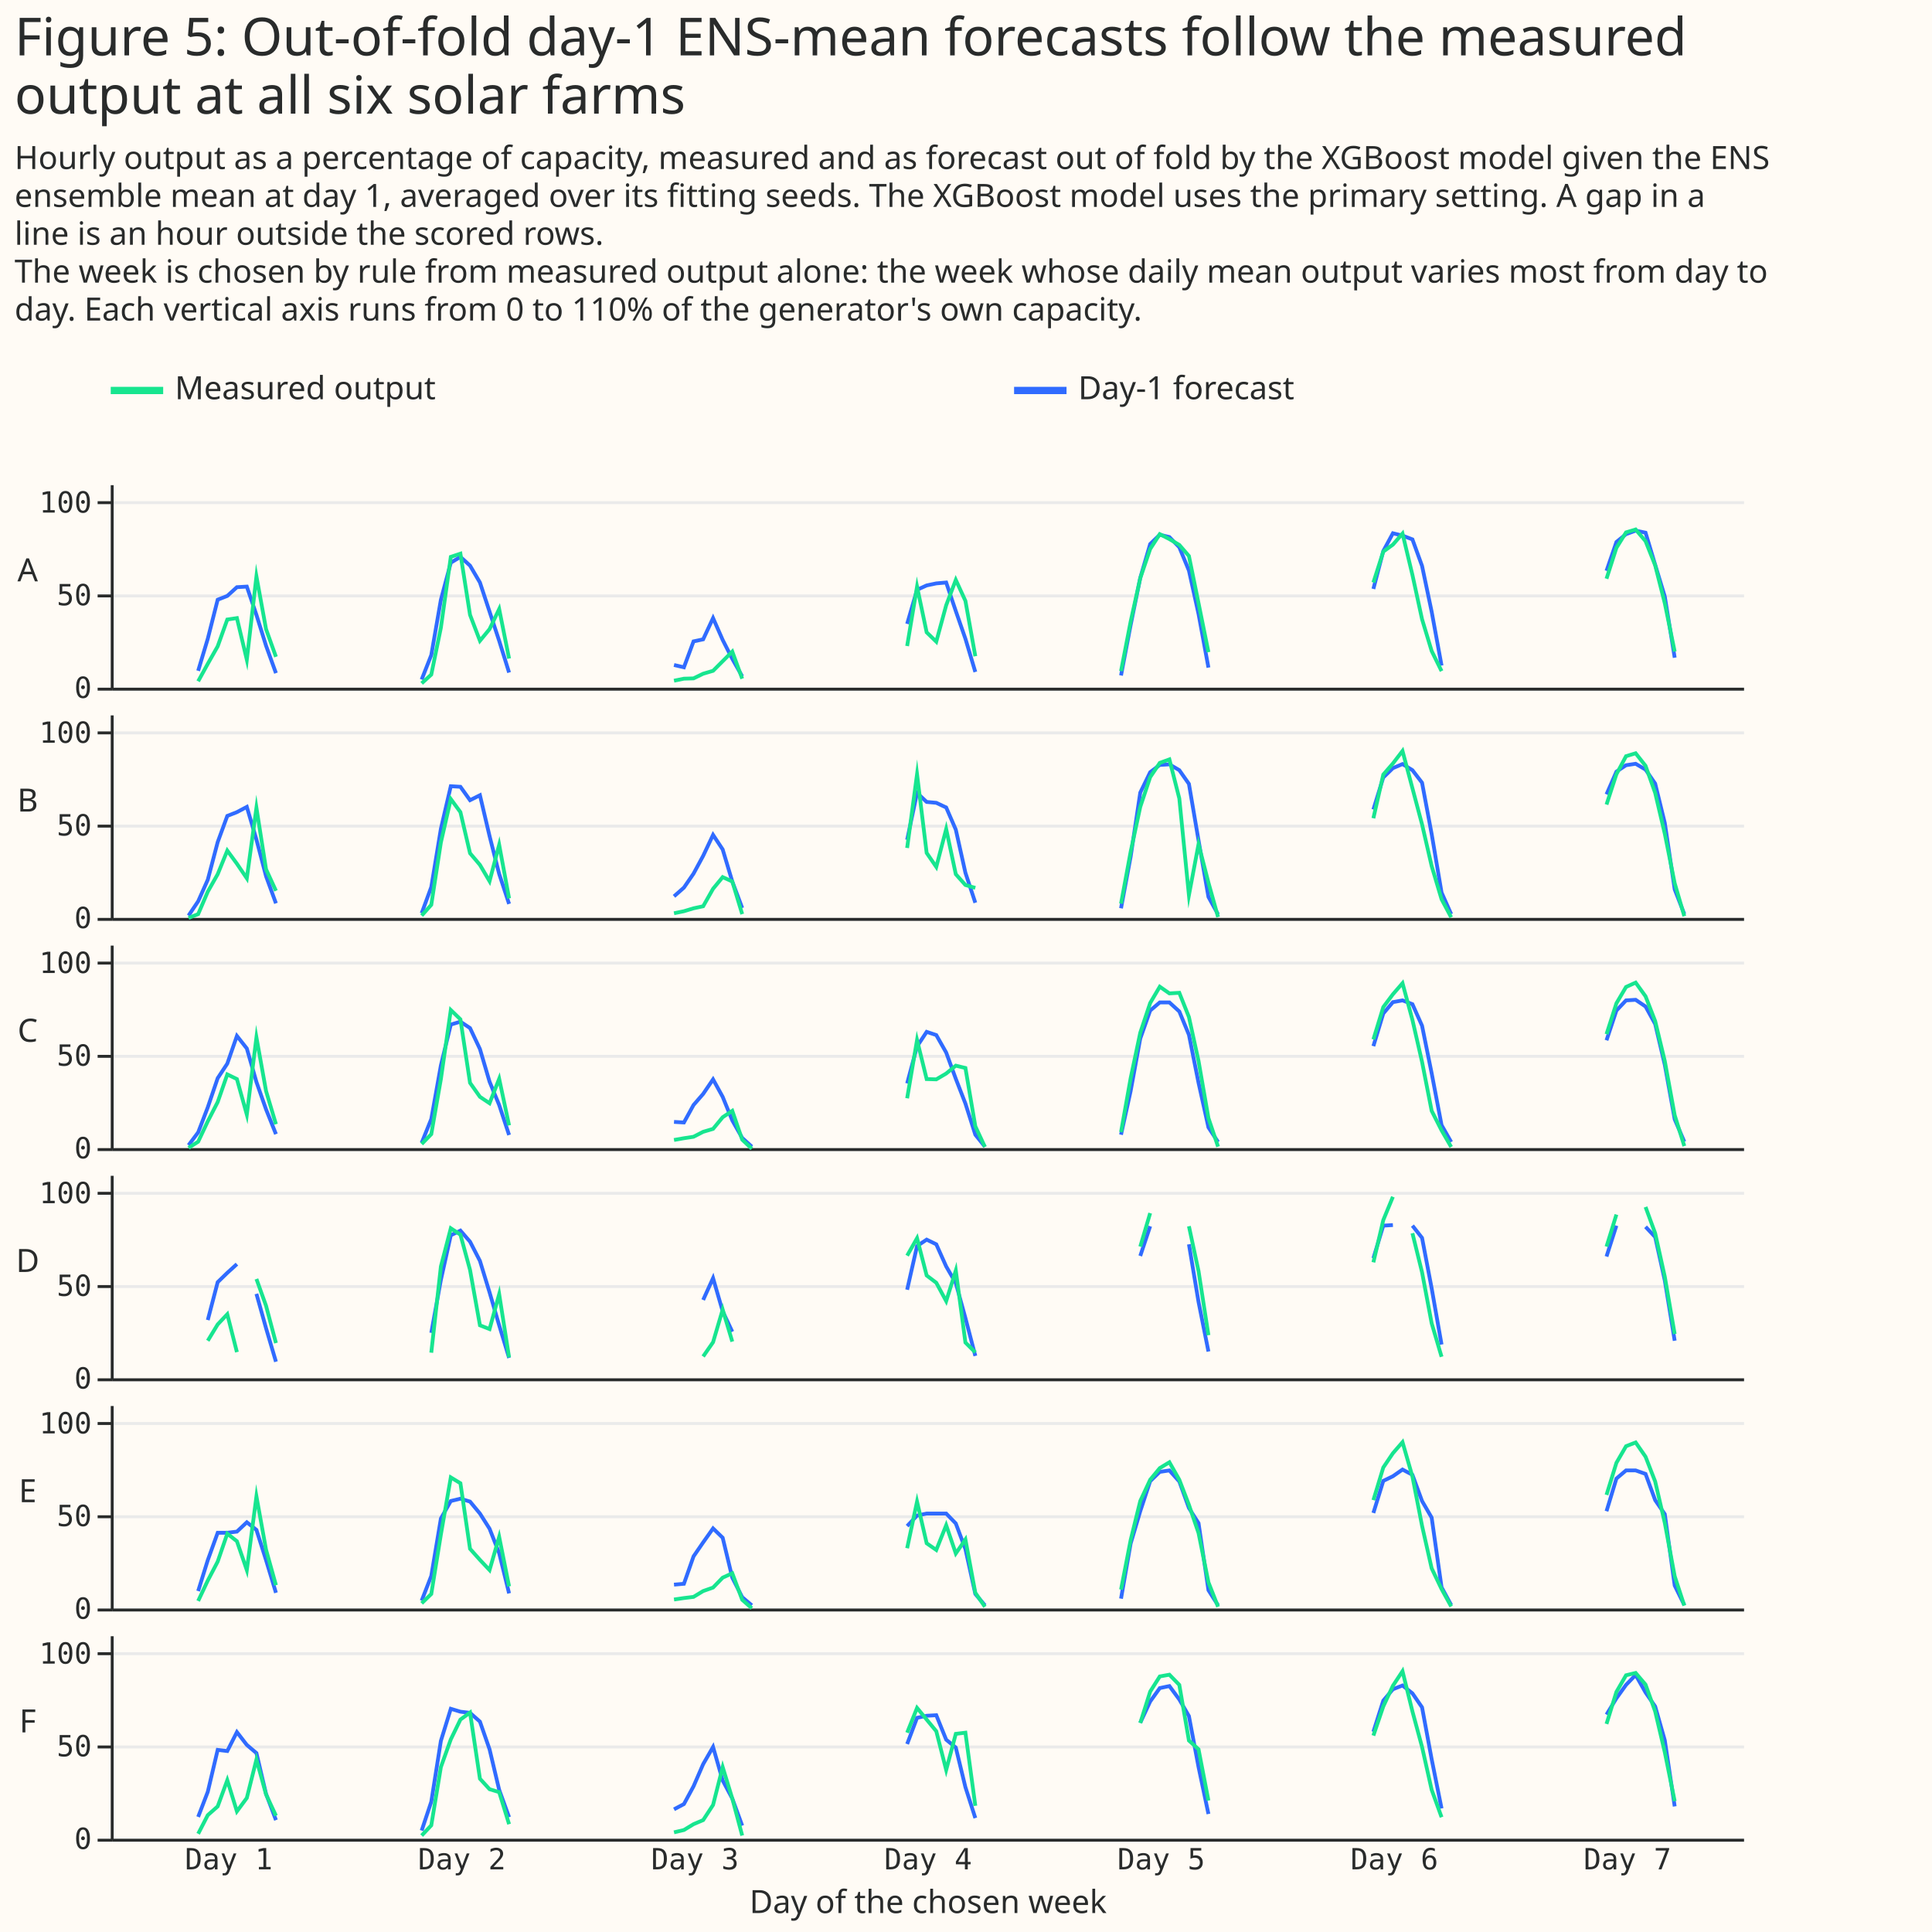
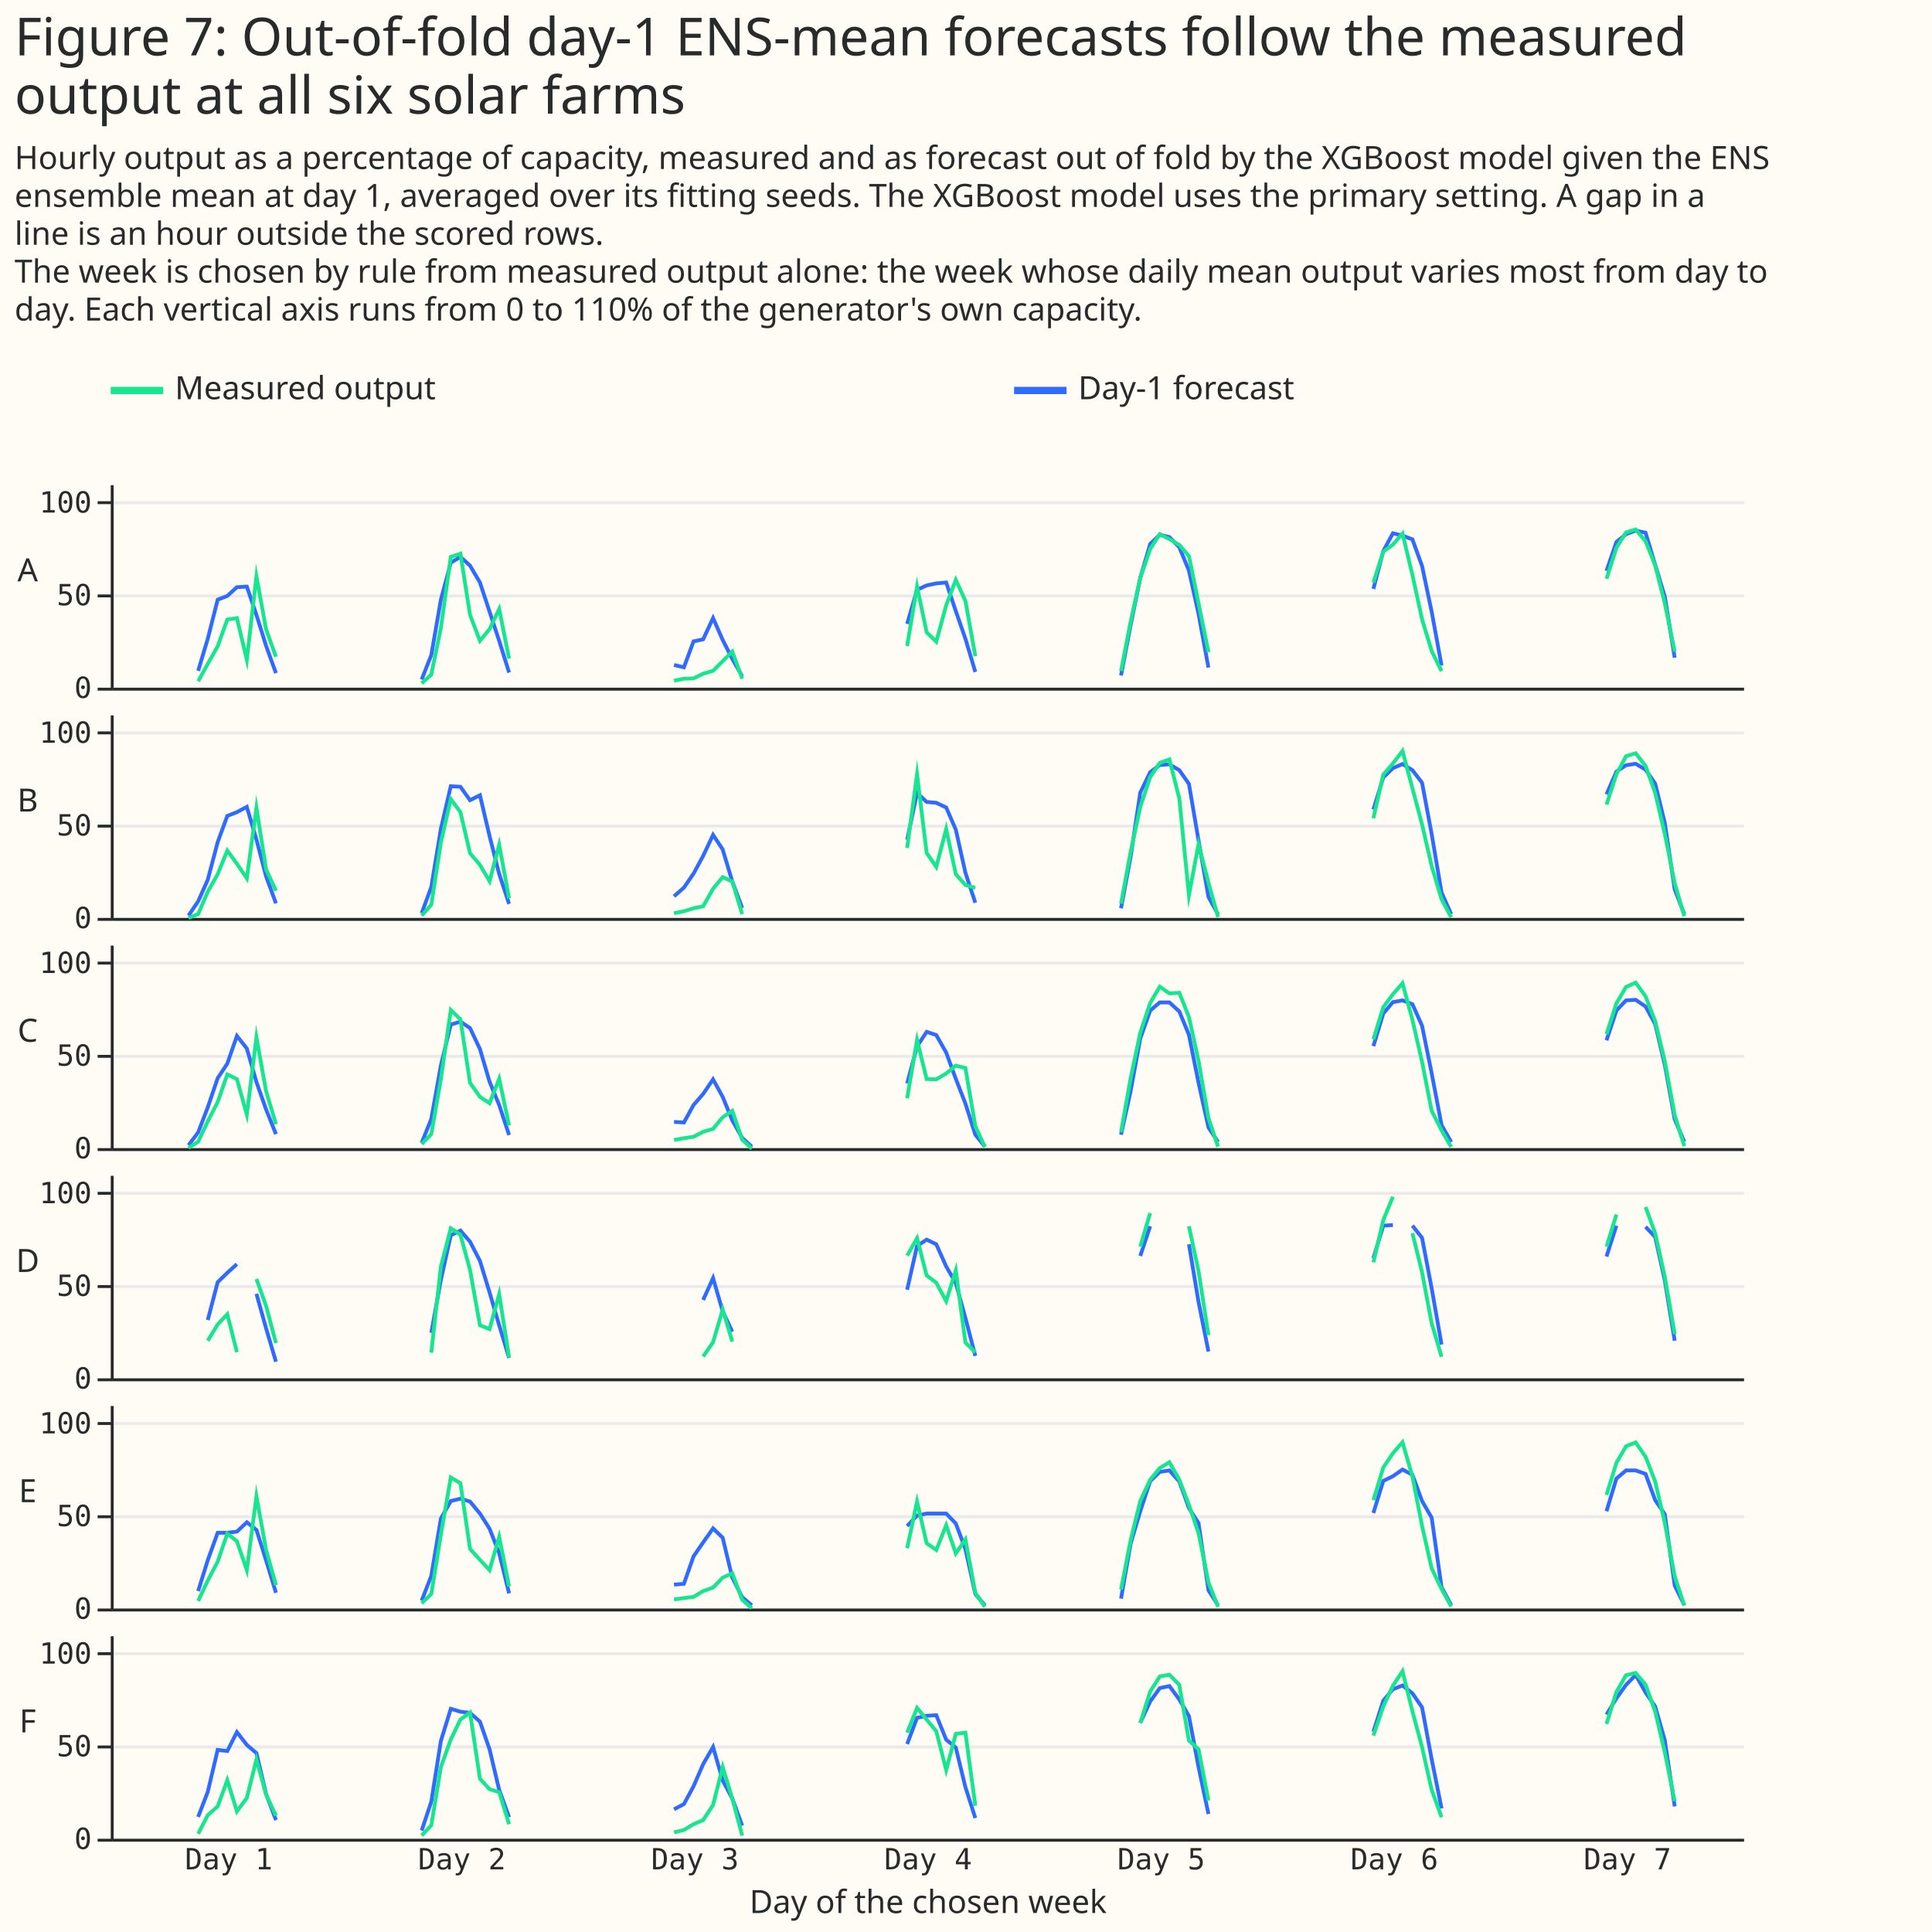
<svg xmlns="http://www.w3.org/2000/svg" width="663" height="663" class="marks" viewBox="0 0 663 663">
  <path fill="#fffbf5" d="M0 0h663v663H0z" />
  <g fill="none" stroke-miterlimit="10" aria-roledescription="group mark container" class="mark-group role-frame root">
    <g aria-roledescription="group mark container" class="mark-group role-scope concat_0_group">
      <path fill="#fffbf5" d="M38 126h620v16H38Z" aria-hidden="true" class="background" />
      <g stroke-dasharray="1,0" stroke-width="2.5" aria-hidden="true" class="mark-rule role-mark concat_0_layer_0_marks">
        <path stroke="#17e58f" d="M38 134h18" />
        <path stroke="#306bff" d="M348 134h18" />
      </g>
      <g fill="#292b2b" aria-roledescription="text mark container" class="mark-text role-mark concat_0_layer_1_marks" font-family="Matter XH, DM Sans, sans-serif" font-size="11">
        <text aria-label="x: 0; label: Measured output" aria-roledescription="text mark" transform="translate(60 137)">Measured output</text>
        <text aria-label="x: 310; label: Day-1 forecast" aria-roledescription="text mark" transform="translate(370 137)">Day-1 forecast</text>
      </g>
    </g>
    <g aria-roledescription="group mark container" class="mark-group role-scope concat_1_group">
      <g aria-roledescription="group mark container" class="mark-group role-scope concat_1_concat_0_group">
        <path fill="#fffbf5" d="M38 166h560v70H38Z" aria-hidden="true" class="background" />
        <g aria-hidden="true" class="mark-group role-axis">
          <path stroke="#eaeaea" d="M38.5 236.5h560m-560-32h560m-560-32h560" class="mark-rule role-axis-grid" pointer-events="none" />
        </g>
        <g aria-label="X-axis for a linear scale with values from 0 to 7" aria-roledescription="axis" class="mark-group role-axis">
          <path stroke="#292b2b" d="M38.5 236.5h560" class="mark-rule role-axis-domain" pointer-events="none" />
        </g>
        <g aria-label="Y-axis titled 'A' for a linear scale with values from 0 to 110" aria-roledescription="axis" class="mark-group role-axis" pointer-events="none">
          <path stroke="#292b2b" d="M38.5 236.5h-5m5-32h-5m5-32h-5" class="mark-rule role-axis-tick" />
          <g fill="#292b2b" class="mark-text role-axis-label" font-family="Matter Semi Mono, Roboto Mono, monospace" font-size="10" text-anchor="end">
            <text transform="translate(31.5 239.5)">0</text>
            <text transform="translate(31.5 207.7)">50</text>
            <text transform="translate(31.5 175.9)">100</text>
          </g>
          <path stroke="#292b2b" d="M38.5 236.5v-70" class="mark-rule role-axis-domain" />
          <text fill="#292b2b" class="mark-text role-axis-title" font-family="Matter XH, DM Sans, sans-serif" font-size="11" text-anchor="middle" transform="translate(9.5 199.5)">A</text>
        </g>
        <g aria-roledescription="group mark container" class="mark-group role-scope concat_1_concat_0_pathgroup">
          <path d="M38 166h560v70H38Z" aria-hidden="true" class="background" />
          <path stroke="#306bff" stroke-width="1.3" d="m68 230.2 3.3-11 3.4-13.4 3.3-1.3 3.3-3 3.4-.2L88 211l3.3 10.6 3.4 9.4m50 2.2 3.3-8.4 3.3-19 3.4-12.7 3.3-2 3.3 3 3.4 5.8 3.3 10 3.3 10 3.4 10.9m56.6-2.6 3.4.8 3.3-8.9 3.3-.7 3.4-7.3 3.3 7.5 3.3 6.5 3.4 6m56.6-18 3.4-11.7 3.3-1.5 3.3-.7 3.4-.3 3.3 9.8 3.3 9.5 3.4 11.4m50 1.2 3.3-17.3 3.3-16.2 3.4-11.6 3.3-3.2 3.3.8 3.4 3.5 3.3 8 3.3 14.9 3.4 18.4m56.6-27 3.4-13 3.3-6.1 3.3.8 3.4 1.3 3.3 9.1 3.3 15.7 3.4 18.5m56.6-32.5 3.4-9.9 3.3-2.7 3.3-1.2 3.4.7 3.3 11 3.3 10.9 3.4 21" aria-hidden="true" class="mark-line role-mark concat_1_concat_0_marks" />
          <path d="M38 166h560v70H38Z" aria-hidden="true" class="background" />
          <path stroke="#17e58f" stroke-width="1.3" d="m68 233.8 3.3-6 3.4-6 3.3-9.2 3.3-.5 3.4 14.3 3.3-28.6 3.3 18.1 3.4 9.5m50 9.1 3.3-3 3.3-16.1 3.4-24.3 3.3-1.1 3.3 21 3.4 8.9 3.3-4 3.3-6.9 3.4 17m56.6 7.6 3.4-.7 3.3-.1 3.3-1.6 3.4-1 3.3-3.3 3.3-3.3 3.4 9.3m56.6-11.2 3.4-20.4L318 217l3.3 3.2 3.4-12.5 3.3-8.7 3.3 7.2 3.4 19m50 5.1 3.3-17 3.3-14.9 3.4-10 3.3-5.1 3.3 1.7 3.4 2 3.3 3.8 3.3 16.2 3.4 16.8m56.6-23.9 3.4-10.6 3.3-2.4 3.3-3.8 3.4 14.2 3.3 15.2 3.3 10.9 3.4 6.9m56.6-31.7 3.4-10.6 3.3-5.3 3.3-1 3.4 4 3.3 8.3 3.3 13 3.4 16.6" aria-hidden="true" class="mark-line role-mark concat_1_concat_0_marks" />
        </g>
      </g>
      <g aria-roledescription="group mark container" class="mark-group role-scope concat_1_concat_1_group">
        <path fill="#fffbf5" d="M38 245h560v70H38Z" aria-hidden="true" class="background" />
        <g aria-hidden="true" class="mark-group role-axis">
          <path stroke="#eaeaea" d="M38.5 315.5h560m-560-32h560m-560-32h560" class="mark-rule role-axis-grid" pointer-events="none" />
        </g>
        <g aria-label="X-axis for a linear scale with values from 0 to 7" aria-roledescription="axis" class="mark-group role-axis">
          <path stroke="#292b2b" d="M38.5 315.5h560" class="mark-rule role-axis-domain" pointer-events="none" />
        </g>
        <g aria-label="Y-axis titled 'B' for a linear scale with values from 0 to 110" aria-roledescription="axis" class="mark-group role-axis" pointer-events="none">
          <path stroke="#292b2b" d="M38.5 315.5h-5m5-32h-5m5-32h-5" class="mark-rule role-axis-tick" />
          <g fill="#292b2b" class="mark-text role-axis-label" font-family="Matter Semi Mono, Roboto Mono, monospace" font-size="10" text-anchor="end">
            <text transform="translate(31.5 318.5)">0</text>
            <text transform="translate(31.5 286.7)">50</text>
            <text transform="translate(31.5 254.9)">100</text>
          </g>
          <path stroke="#292b2b" d="M38.5 315.5v-70" class="mark-rule role-axis-domain" />
          <text fill="#292b2b" class="mark-text role-axis-title" font-family="Matter XH, DM Sans, sans-serif" font-size="11" text-anchor="middle" transform="translate(9.5 278.5)">B</text>
        </g>
        <g aria-roledescription="group mark container" class="mark-group role-scope concat_1_concat_1_pathgroup">
          <path d="M38 245h560v70H38Z" aria-hidden="true" class="background" />
          <path stroke="#306bff" stroke-width="1.3" d="m64.7 314.2 3.3-4.9 3.3-7.4 3.4-12.9 3.3-9 3.3-1.3 3.4-1.8 3.3 11.2 3.3 12.6 3.4 9.3m50 3.4 3.3-9 3.3-20 3.4-14.6 3.3.2 3.3 4.6 3.4-1.7 3.3 14 3.3 13 3.4 10.3m56.6-2.6 3.4-3 3.3-4.8 3.3-6.1 3.4-7.2 3.3 5 3.3 11 3.4 9.1m56.6-23.4 3.4-16.1 3.3 3.1 3.3.3 3.4 1.6 3.3 7.6 3.3 14.8 3.4 10.3m50 1.9L388 294l3.3-22 3.4-7 3.3-2.5 3.3-.2 3.4 2 3.3 4.7 3.3 19.4 3.4 19.4 3.3 6m53.3-36 3.4-11 3.3-3.2 3.3-1.4 3.4 2.1 3.3 4.3 3.3 17.6 3.4 20.1 3.3 7.4m53.3-41.1 3.4-7.8 3.3-2.2 3.3-.5 3.4 2 3.3 4.8 3.3 13.5 3.4 22.8 3.3 8.5" aria-hidden="true" class="mark-line role-mark concat_1_concat_1_marks" />
          <path d="M38 245h560v70H38Z" aria-hidden="true" class="background" />
          <path stroke="#17e58f" stroke-width="1.3" d="m64.7 315 3.3-1.3 3.3-7.7 3.4-6 3.3-8.1 3.3 4.5 3.4 5 3.3-24.2 3.3 21.1 3.4 7.4m50 8.5 3.3-3.7 3.3-21.4 3.4-14.9 3.3 4.5 3.3 14.1 3.4 4 3.3 5.6 3.3-12.5 3.4 18.4m56.6 5.1 3.4-.7 3.3-1 3.3-.7 3.4-6 3.3-4 3.3 1.5 3.4 11.2m56.6-22.7 3.4-25.3 3.3 27 3.3 4.8 3.4-13L328 300l3.3 3.7 3.4 1m50 5.4 3.3-17.8 3.3-15.4 3.4-10.2 3.3-4.9 3.3-1.2 3.4 13.4 3.3 33.2 3.3-17.5 3.4 13.2 3.3 11.8m53.3-33.9 3.4-15 3.3-3.8 3.3-4.3 3.4 12.8 3.3 12.4 3.3 14.3 3.4 11.4 3.3 6.2m53.3-38.7 3.4-10.4 3.3-6.2 3.3-1 3.4 4.3 3.3 9.3 3.3 14 3.4 17 3.3 11.3" aria-hidden="true" class="mark-line role-mark concat_1_concat_1_marks" />
        </g>
      </g>
      <g aria-roledescription="group mark container" class="mark-group role-scope concat_1_concat_2_group">
        <path fill="#fffbf5" d="M38 324h560v70H38Z" aria-hidden="true" class="background" />
        <g aria-hidden="true" class="mark-group role-axis">
          <path stroke="#eaeaea" d="M38.5 394.5h560m-560-32h560m-560-32h560" class="mark-rule role-axis-grid" pointer-events="none" />
        </g>
        <g aria-label="X-axis for a linear scale with values from 0 to 7" aria-roledescription="axis" class="mark-group role-axis">
          <path stroke="#292b2b" d="M38.5 394.5h560" class="mark-rule role-axis-domain" pointer-events="none" />
        </g>
        <g aria-label="Y-axis titled 'C' for a linear scale with values from 0 to 110" aria-roledescription="axis" class="mark-group role-axis" pointer-events="none">
          <path stroke="#292b2b" d="M38.5 394.5h-5m5-32h-5m5-32h-5" class="mark-rule role-axis-tick" />
          <g fill="#292b2b" class="mark-text role-axis-label" font-family="Matter Semi Mono, Roboto Mono, monospace" font-size="10" text-anchor="end">
            <text transform="translate(31.5 397.5)">0</text>
            <text transform="translate(31.5 365.7)">50</text>
            <text transform="translate(31.5 333.9)">100</text>
          </g>
          <path stroke="#292b2b" d="M38.5 394.5v-70" class="mark-rule role-axis-domain" />
          <text fill="#292b2b" class="mark-text role-axis-title" font-family="Matter XH, DM Sans, sans-serif" font-size="11" text-anchor="middle" transform="translate(9.5 357.5)">C</text>
        </g>
        <g aria-roledescription="group mark container" class="mark-group role-scope concat_1_concat_2_pathgroup">
          <path d="M38 324h560v70H38Z" aria-hidden="true" class="background" />
          <path stroke="#306bff" stroke-width="1.3" d="m64.7 393 3.3-4.4 3.3-8.6 3.4-10 3.3-5 3.3-9.5 3.4 4.3 3.3 11.5 3.3 9.4 3.4 8.5m50 3 3.3-8.2 3.3-18.4 3.4-14 3.3-1 3.3 2.2 3.4 7.2 3.3 11.2 3.3 8 3.4 10.3m56.6-4.5 3.4.2 3.3-6 3.3-3.8 3.4-5 3.3 6 3.3 8.1 3.4 6 3.3 3m53.3-21.7 3.4-12.7 3.3-5 3.3 1.1 3.4 6 3.3 9 3.3 8.5 3.4 10.7 3.3 4.1m46.7-4.1 3.3-15 3.3-18 3.4-9.6 3.3-2.8h3.3l3.4 3.1 3.3 8 3.3 16.5 3.4 15.3 3.3 5m53.3-32.9 3.4-11.2 3.3-3.9 3.3-.6 3.4 1.3 3.3 7.4 3.3 16.3 3.4 17.8 3.3 5.8m53.3-34.9 3.4-10.2 3.3-3.5 3.3-.2 3.4 2.3 3.3 6 3.3 14 3.4 18.7 3.3 7.7" aria-hidden="true" class="mark-line role-mark concat_1_concat_2_marks" />
          <path d="M38 324h560v70H38Z" aria-hidden="true" class="background" />
          <path stroke="#17e58f" stroke-width="1.3" d="m64.7 393.9 3.3-2.1 3.3-7 3.4-6.6 3.3-9.5 3.3 1.6 3.4 12.2L88 356l3.3 18.4 3.4 11.4m50 6.8 3.3-3.4 3.3-18.9 3.4-23.7 3.3 3.2 3.3 21.8 3.4 4.8 3.3 2.2 3.3-8.4 3.4 16m56.6 5 3.4-.6 3.3-.5 3.3-1.7 3.4-1 3.3-4 3.3-2.2 3.4 9.9 3.3 3.1m53.3-17.3 3.4-20 3.3 13.4 3.3.1 3.4-2 3.3-2.7 3.3.8 3.4 20 3.3 7.1m46.7-5.1L388 370l3.3-15.6 3.4-10.2 3.3-5.6 3.3 2.3 3.4-.2 3.3 8.3 3.3 15.1 3.4 19.6 3.3 9.8m53.3-36.8 3.4-11.1 3.3-4.4 3.3-3.8 3.4 12.6 3.3 14.4 3.3 16.8 3.4 6.7 3.3 5.7m53.3-38.7 3.4-10.6 3.3-5.6 3.3-1.5 3.4 4.7 3.3 8.5 3.3 13.7 3.4 18.6 3.3 10.6" aria-hidden="true" class="mark-line role-mark concat_1_concat_2_marks" />
        </g>
      </g>
      <g aria-roledescription="group mark container" class="mark-group role-scope concat_1_concat_3_group">
        <path fill="#fffbf5" d="M38 403h560v70H38Z" aria-hidden="true" class="background" />
        <g aria-hidden="true" class="mark-group role-axis">
          <path stroke="#eaeaea" d="M38.5 473.5h560m-560-32h560m-560-32h560" class="mark-rule role-axis-grid" pointer-events="none" />
        </g>
        <g aria-label="X-axis for a linear scale with values from 0 to 7" aria-roledescription="axis" class="mark-group role-axis">
          <path stroke="#292b2b" d="M38.5 473.5h560" class="mark-rule role-axis-domain" pointer-events="none" />
        </g>
        <g aria-label="Y-axis titled 'D' for a linear scale with values from 0 to 110" aria-roledescription="axis" class="mark-group role-axis" pointer-events="none">
          <path stroke="#292b2b" d="M38.5 473.5h-5m5-32h-5m5-32h-5" class="mark-rule role-axis-tick" />
          <g fill="#292b2b" class="mark-text role-axis-label" font-family="Matter Semi Mono, Roboto Mono, monospace" font-size="10" text-anchor="end">
            <text transform="translate(31.5 476.5)">0</text>
            <text transform="translate(31.5 444.7)">50</text>
            <text transform="translate(31.5 412.9)">100</text>
          </g>
          <path stroke="#292b2b" d="M38.5 473.5v-70" class="mark-rule role-axis-domain" />
          <text fill="#292b2b" class="mark-text role-axis-title" font-family="Matter XH, DM Sans, sans-serif" font-size="11" text-anchor="middle" transform="translate(9.5 436.5)">D</text>
        </g>
        <g aria-roledescription="group mark container" class="mark-group role-scope concat_1_concat_3_pathgroup">
          <path d="M38 403h560v70H38Z" aria-hidden="true" class="background" />
          <path stroke="#306bff" stroke-width="1.3" d="m71.3 453 3.4-13 3.3-3.2 3.3-3M88 444l3.3 11.8 3.4 11.5m53.3-9.9 3.3-18.2 3.4-15.3 3.3-1.6 3.3 3.8 3.4 6.6 3.3 10.8 3.3 11.3 3.4 11.2m66.6-19.9 3.4-7.5L248 450l3.3 7m60-14.4 3.4-15 3.3-2.2 3.3 1.6 3.4 7.6 3.3 5.7 3.3 12 3.4 13m56.6-34.3 3.4-10.2M408 427l3.3 19.8 3.4 17m56.6-32 3.4-11.2 3.3-.2m6.7.2 3.3 4.2 3.3 17.3 3.4 19.3m56.6-30.2 3.4-10.6m10 .4 3.3 3.5 3.3 14.9 3.4 20.7" aria-hidden="true" class="mark-line role-mark concat_1_concat_3_marks" />
          <path d="M38 403h560v70H38Z" aria-hidden="true" class="background" />
          <path stroke="#17e58f" stroke-width="1.3" d="m71.3 460.1 3.4-5.6L78 451l3.3 13m6.7-25.1 3.3 9.2 3.4 12.8m53.3 3.3 3.3-29.6 3.4-13.1 3.3 2.2 3.3 12.1 3.4 19 3.3 1.3 3.3-12 3.4 21.7m66.6-.3 3.4-4.9 3.3-11.2 3.3 11m60-29.5 3.4-6 3.3 12.8 3.3 2.5 3.4 6.3L328 436l3.3 24.7 3.4 3.4m56.6-36.3 3.4-11.5m13.3 4.5 3.3 15.4 3.4 22m56.6-25 3.4-14.5 3.3-8m6.7 12.5 3.3 13.4 3.3 17.5 3.4 11.5m56.6-37.8 3.4-11m10-2.6 3.3 9 3.3 14.9 3.4 19.7" aria-hidden="true" class="mark-line role-mark concat_1_concat_3_marks" />
        </g>
      </g>
      <g aria-roledescription="group mark container" class="mark-group role-scope concat_1_concat_4_group">
        <path fill="#fffbf5" d="M38 482h560v70H38Z" aria-hidden="true" class="background" />
        <g aria-hidden="true" class="mark-group role-axis">
          <path stroke="#eaeaea" d="M38.5 552.5h560m-560-32h560m-560-32h560" class="mark-rule role-axis-grid" pointer-events="none" />
        </g>
        <g aria-label="X-axis for a linear scale with values from 0 to 7" aria-roledescription="axis" class="mark-group role-axis">
          <path stroke="#292b2b" d="M38.5 552.5h560" class="mark-rule role-axis-domain" pointer-events="none" />
        </g>
        <g aria-label="Y-axis titled 'E' for a linear scale with values from 0 to 110" aria-roledescription="axis" class="mark-group role-axis" pointer-events="none">
          <path stroke="#292b2b" d="M38.5 552.5h-5m5-32h-5m5-32h-5" class="mark-rule role-axis-tick" />
          <g fill="#292b2b" class="mark-text role-axis-label" font-family="Matter Semi Mono, Roboto Mono, monospace" font-size="10" text-anchor="end">
            <text transform="translate(31.5 555.5)">0</text>
            <text transform="translate(31.5 523.7)">50</text>
            <text transform="translate(31.5 491.9)">100</text>
          </g>
          <path stroke="#292b2b" d="M38.5 552.5v-70" class="mark-rule role-axis-domain" />
          <text fill="#292b2b" class="mark-text role-axis-title" font-family="Matter XH, DM Sans, sans-serif" font-size="11" text-anchor="middle" transform="translate(9.5 515.5)">E</text>
        </g>
        <g aria-roledescription="group mark container" class="mark-group role-scope concat_1_concat_4_pathgroup">
          <path d="M38 482h560v70H38Z" aria-hidden="true" class="background" />
          <path stroke="#306bff" stroke-width="1.3" d="m68 546 3.3-10.6 3.4-9.4H78l3.3-.4 3.4-3.2L88 525l3.3 10.4 3.4 11.2m50 2.7 3.3-8.5 3.3-19.7 3.4-6 3.3-.8 3.3 1 3.4 4.1 3.3 5.2 3.3 8.4 3.4 13.8m56.6-3 3.4-.3 3.3-9.4 3.3-4.8 3.4-4.8 3.3 3.2 3.3 13.7 3.4 6.7 3.3 2.8m53.3-27.2 3.4-3.6 3.3-.7h6.7l3.3 3.4 3.3 8.8 3.4 15.4 3.3 3.9m46.7-2.3 3.3-18.9 3.3-11.1 3.4-10.3 3.3-3.2 3.3-.5 3.4 3.8 3.3 9.1 3.3 5.2 3.4 23 3.3 5.2m53.3-31.7 3.4-11 3.3-1.6 3.3-2.3 3.4 1.8 3.3 9 3.3 5.7 3.4 23.9 3.3 6.1m53.3-32.2 3.4-11.2 3.3-2.8h3.3l3.4 1.2 3.3 9 3.3 4.8 3.4 24.5 3.3 6.7" aria-hidden="true" class="mark-line role-mark concat_1_concat_4_marks" />
          <path d="M38 482h560v70H38Z" aria-hidden="true" class="background" />
          <path stroke="#17e58f" stroke-width="1.3" d="m68 549.4 3.3-7 3.4-6.5 3.3-9.6 3.3 2.6 3.4 9.9 3.3-25.3 3.3 18.3 3.4 12.2m50 6.2 3.3-3.2 3.3-20.4 3.4-19.6 3.3 2 3.3 22.5 3.4 3.8 3.3 3.5 3.3-11.4 3.4 17m56.6 4.5 3.4-.5 3.3-.4 3.3-2 3.4-1.2 3.3-3.4 3.3-1.5 3.4 9.1 3.3 2.9m53.3-20.6 3.4-16 3.3 14.3 3.3 2.3 3.4-8.5 3.3 9.7 3.3-4.8 3.4 18.3 3.3 4.8m46.7-5.9 3.3-17 3.3-13.4 3.4-7.3 3.3-4 3.3-2 3.4 6 3.3 8.6 3.3 9.7 3.4 16.9 3.3 8.4m53.3-36.6 3.4-11.2 3.3-4.9 3.3-3.8 3.4 11.8 3.3 16.9 3.3 14.6 3.4 7.1 3.3 6m53.3-38.3 3.4-11 3.3-5.7 3.3-1.3 3.4 4.9 3.3 8.5 3.3 14.2 3.4 18.3L578 551" aria-hidden="true" class="mark-line role-mark concat_1_concat_4_marks" />
        </g>
      </g>
      <g aria-roledescription="group mark container" class="mark-group role-scope concat_1_concat_5_group">
        <path fill="#fffbf5" d="M38 561h560v70H38Z" aria-hidden="true" class="background" />
        <g aria-hidden="true" class="mark-group role-axis">
          <path stroke="#eaeaea" d="M38.5 631.5h560m-560-32h560m-560-32h560" class="mark-rule role-axis-grid" pointer-events="none" />
        </g>
        <g aria-label="X-axis titled 'Day of the chosen week' for a linear scale with values from 0 to 7" aria-roledescription="axis" class="mark-group role-axis" pointer-events="none">
          <g fill="#292b2b" class="mark-text role-axis-label" font-family="Matter Semi Mono, Roboto Mono, monospace" font-size="10" text-anchor="middle">
            <text transform="translate(78.5 641.5)">Day 1</text>
            <text transform="translate(158.5 641.5)">Day 2</text>
            <text transform="translate(238.5 641.5)">Day 3</text>
            <text transform="translate(318.5 641.5)">Day 4</text>
            <text transform="translate(398.5 641.5)">Day 5</text>
            <text transform="translate(478.5 641.5)">Day 6</text>
            <text transform="translate(558.5 641.5)">Day 7</text>
          </g>
          <path stroke="#292b2b" d="M38.5 631.5h560" class="mark-rule role-axis-domain" />
          <text fill="#292b2b" class="mark-text role-axis-title" font-family="Matter XH, DM Sans, sans-serif" font-size="11" text-anchor="middle" transform="translate(318.5 656.5)">Day of the chosen week</text>
        </g>
        <g aria-label="Y-axis titled 'F' for a linear scale with values from 0 to 110" aria-roledescription="axis" class="mark-group role-axis" pointer-events="none">
          <path stroke="#292b2b" d="M38.5 631.5h-5m5-32h-5m5-32h-5" class="mark-rule role-axis-tick" />
          <g fill="#292b2b" class="mark-text role-axis-label" font-family="Matter Semi Mono, Roboto Mono, monospace" font-size="10" text-anchor="end">
            <text transform="translate(31.5 634.5)">0</text>
            <text transform="translate(31.5 602.7)">50</text>
            <text transform="translate(31.5 570.9)">100</text>
          </g>
          <path stroke="#292b2b" d="M38.5 631.5v-70" class="mark-rule role-axis-domain" />
          <text fill="#292b2b" class="mark-text role-axis-title" font-family="Matter XH, DM Sans, sans-serif" font-size="11" text-anchor="middle" transform="translate(9.5 594.5)">F</text>
        </g>
        <g aria-roledescription="group mark container" class="mark-group role-scope concat_1_concat_5_pathgroup">
          <path d="M38 561h560v70H38Z" aria-hidden="true" class="background" />
          <path stroke="#306bff" stroke-width="1.3" d="m68 623.5 3.3-8.6 3.4-14.4 3.3.4 3.3-6.5 3.4 4.4 3.3 2.8 3.3 14 3.4 9m50 3.6 3.3-9.9 3.3-20.9 3.4-11 3.3 1 3.3.4 3.4 3 3.3 9.5 3.3 13.9 3.4 9.4m56.6-2.7 3.4-1.8 3.3-6.1 3.3-7.6 3.4-5.9L248 611l3.3 6.2 3.4 9.3m56.6-28 3.4-9 3.3-.7 3.3-.2 3.4 8.4 3.3 2.7 3.3 13.6 3.4 10.6m56.6-32.7 3.4-7.3 3.3-4.6 3.3-.7 3.4 4.6 3.3 5.7 3.3 17.5 3.4 16.1m56.6-28.2 3.4-10.7 3.3-3.9 3.3-1.3 3.4 2.7 3.3 4.8 3.3 17.8 3.4 16.9m56.6-32.2 3.4-5.6 3.3-4.6 3.3-3.4 3.4 6 3.3 4.8 3.3 11.6 3.4 22.7" aria-hidden="true" class="mark-line role-mark concat_1_concat_5_marks" />
          <path d="M38 561h560v70H38Z" aria-hidden="true" class="background" />
          <path stroke="#17e58f" stroke-width="1.3" d="m68 629.3 3.3-6.4 3.4-3 3.3-9 3.3 10.7 3.4-4.6 3.3-13.2 3.3 12 3.4 7.3m50 6.8 3.3-3.5 3.3-20 3.4-9.5 3.3-6.8 3.3-2.4 3.4 22.7 3.3 3.6 3.3 1 3.4 11m56.6 2.8 3.4-.8 3.3-2 3.3-1.4 3.4-5.2 3.3-13 3.3 10.8 3.4 12.7m56.6-35.3 3.4-8.5 3.3 4 3.3 4 3.4 13.3L328 595l3.3-.4 3.4 25.1m56.6-28.4 3.4-10.8 3.3-5.2 3.3-.6 3.4 3.5 3.3 19.1 3.3 3 3.4 17.6m56.6-22.3 3.4-10 3.3-7.1 3.3-5 3.4 13.8 3.3 12.2 3.3 14.7 3.4 9.4m56.6-32 3.4-11 3.3-5.7 3.3-.8 3.4 4 3.3 9.2 3.3 14 3.4 16.8" aria-hidden="true" class="mark-line role-mark concat_1_concat_5_marks" />
        </g>
      </g>
    </g>
    <g fill="#292b2b" class="mark-group role-title" font-family="Matter XH, DM Sans, sans-serif" pointer-events="none">
-       <text aria-label="Title text 'Figure 5: Out-of-fold day-1 ENS-mean forecasts follow the measured output at all six solar farms'" aria-roledescription="title" class="mark-text role-title-text" font-size="18" transform="translate(5 19)">
-         <tspan>Figure 5: Out-of-fold day-1 ENS-mean forecasts follow the measured</tspan>
+       <text aria-label="Title text 'Figure 7: Out-of-fold day-1 ENS-mean forecasts follow the measured output at all six solar farms'" aria-roledescription="title" class="mark-text role-title-text" font-size="18" transform="translate(5 19)">
+         <tspan>Figure 7: Out-of-fold day-1 ENS-mean forecasts follow the measured</tspan>
        <tspan x="0" dy="20">output at all six solar farms</tspan>
      </text>
      <text aria-label="Subtitle text 'Hourly output as a percentage of capacity, measured and as forecast out of fold by the XGBoost model given the ENS ensemble mean at day 1, averaged over its fitting seeds. The XGBoost model uses the primary setting. A gap in a line is an hour outside the scored rows. The week is chosen by rule from measured output alone: the week whose daily mean output varies most from day to day. Each vertical axis runs from 0 to 110% of the generator's own capacity.'" aria-roledescription="subtitle" class="mark-text role-title-subtitle" font-size="11" transform="translate(5 58)">
        <tspan>Hourly output as a percentage of capacity, measured and as forecast out of fold by the XGBoost model given the ENS</tspan>
        <tspan x="0" dy="13">ensemble mean at day 1, averaged over its fitting seeds. The XGBoost model uses the primary setting. A gap in a</tspan>
        <tspan x="0" dy="13">line is an hour outside the scored rows.</tspan>
        <tspan x="0" dy="13">The week is chosen by rule from measured output alone: the week whose daily mean output varies most from day to</tspan>
        <tspan x="0" dy="13">day. Each vertical axis runs from 0 to 110% of the generator's own capacity.</tspan>
      </text>
    </g>
  </g>
</svg>
